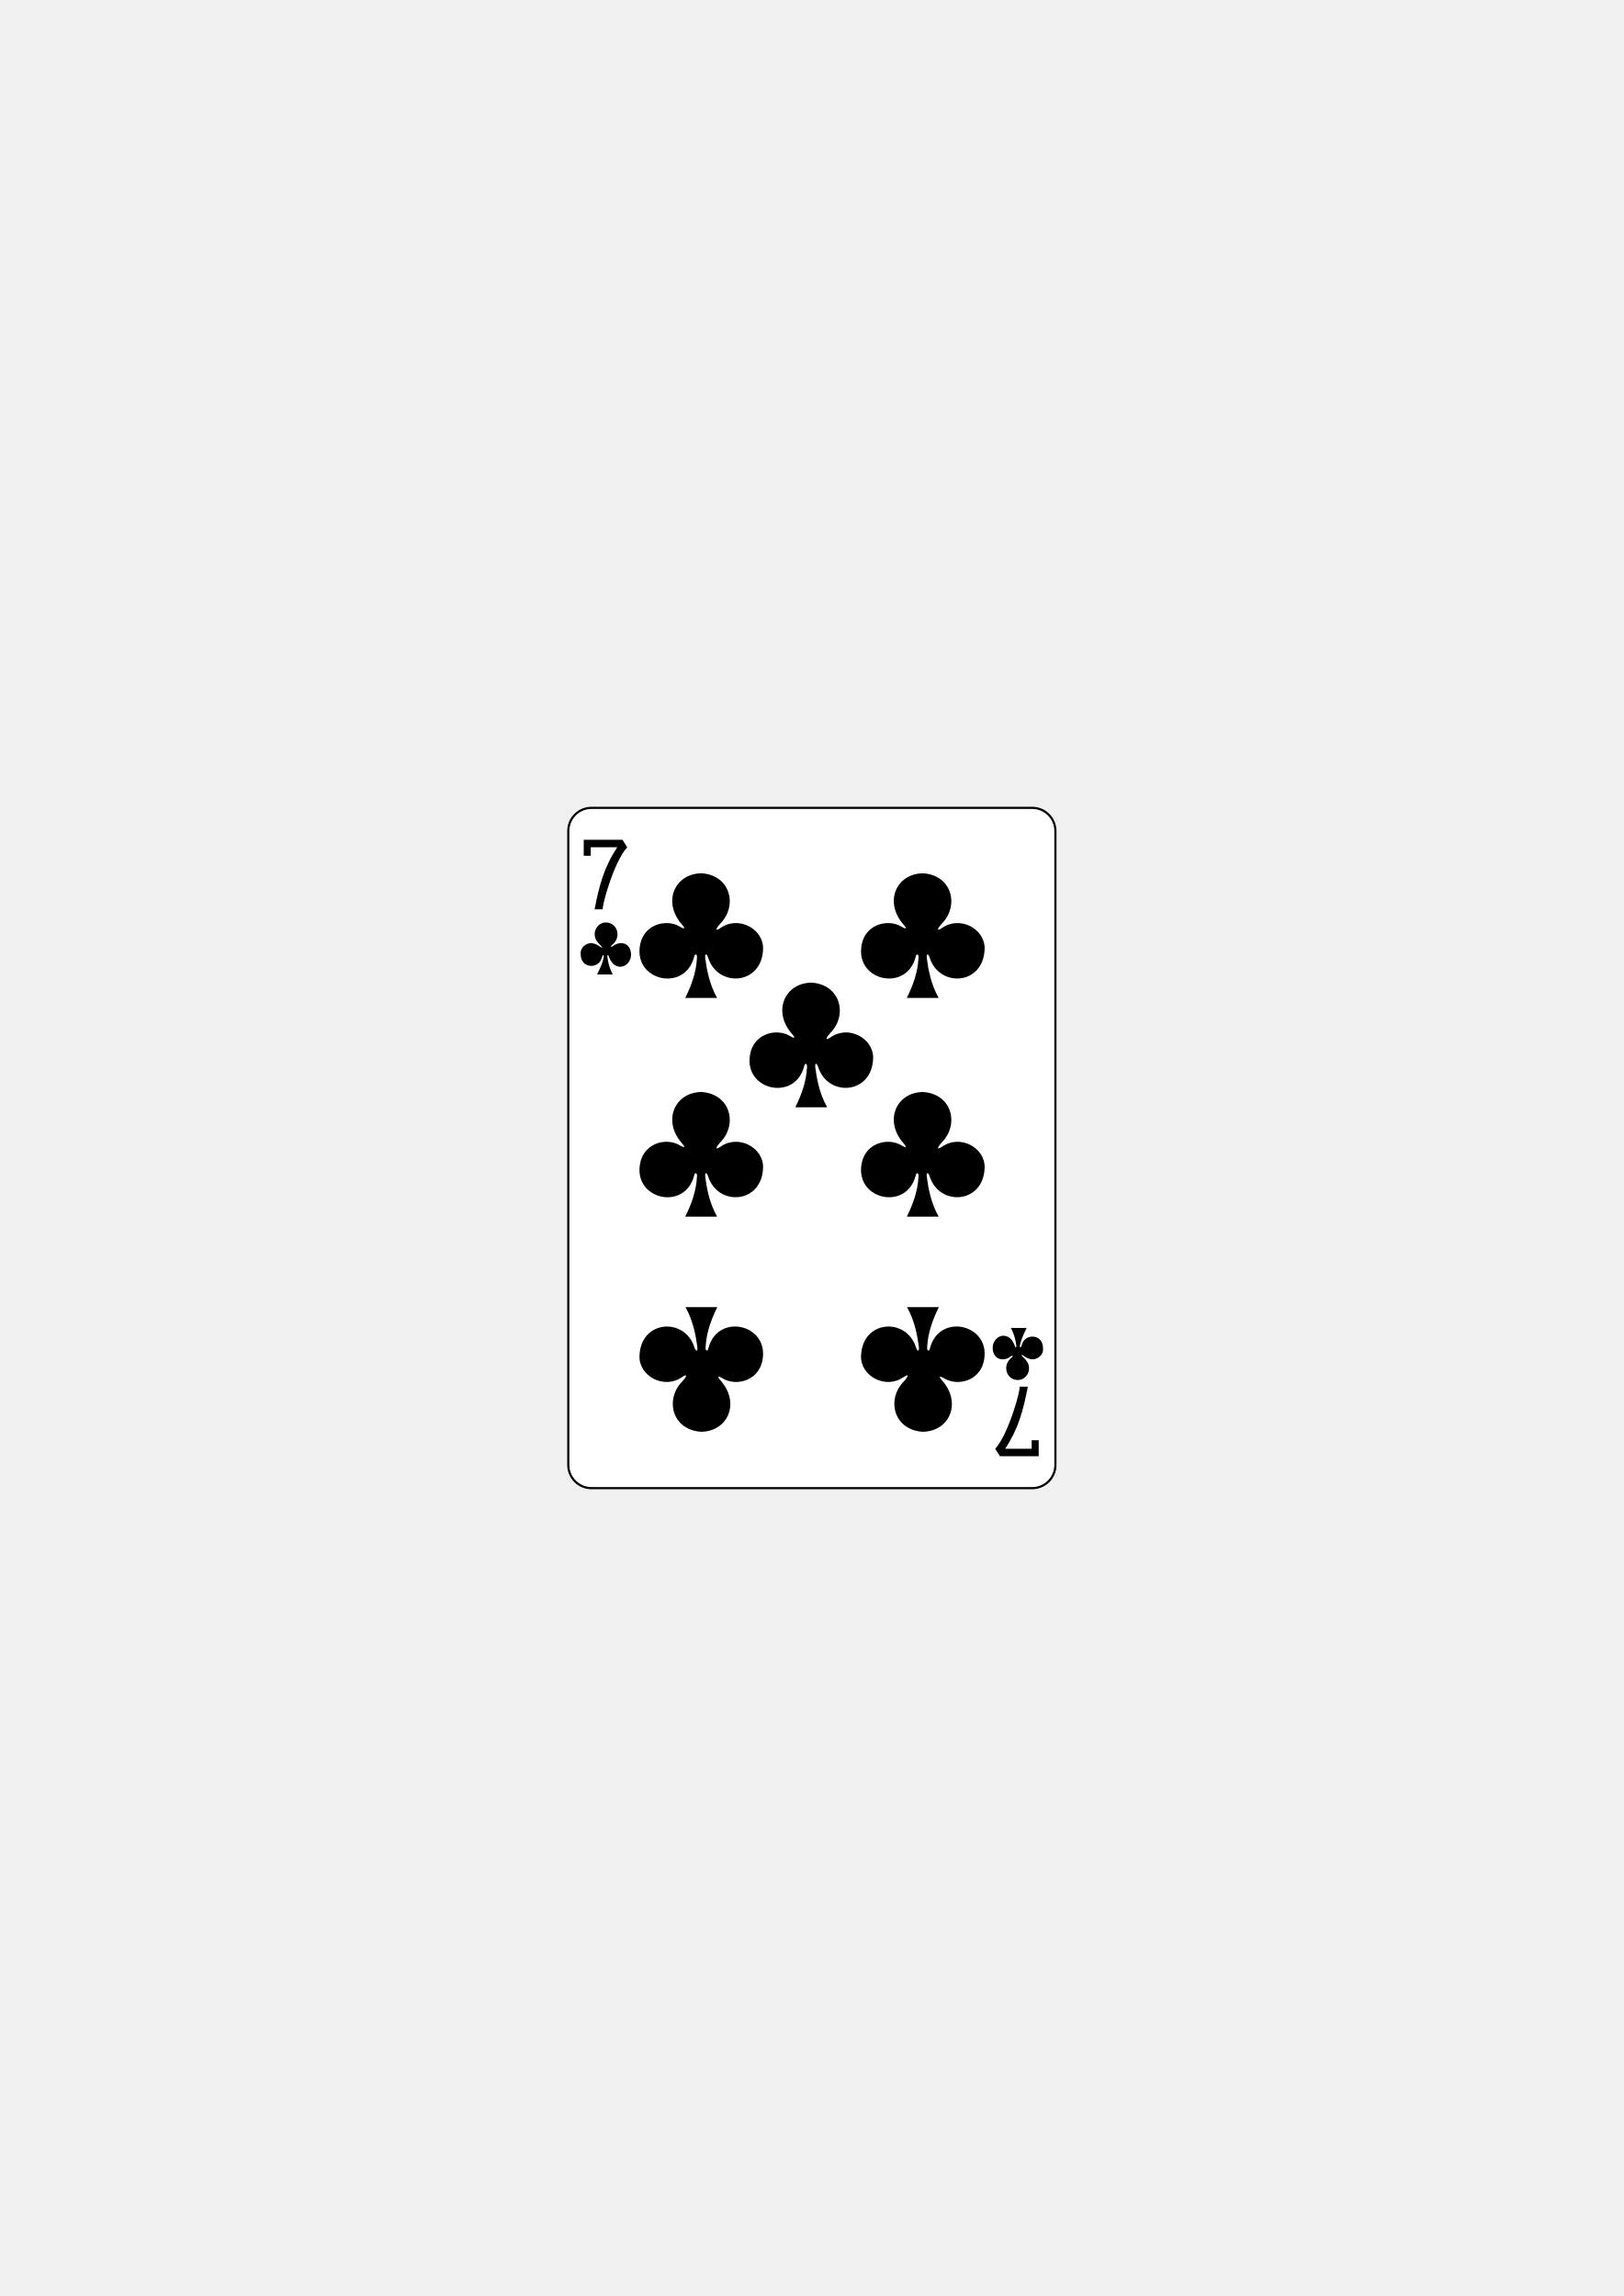
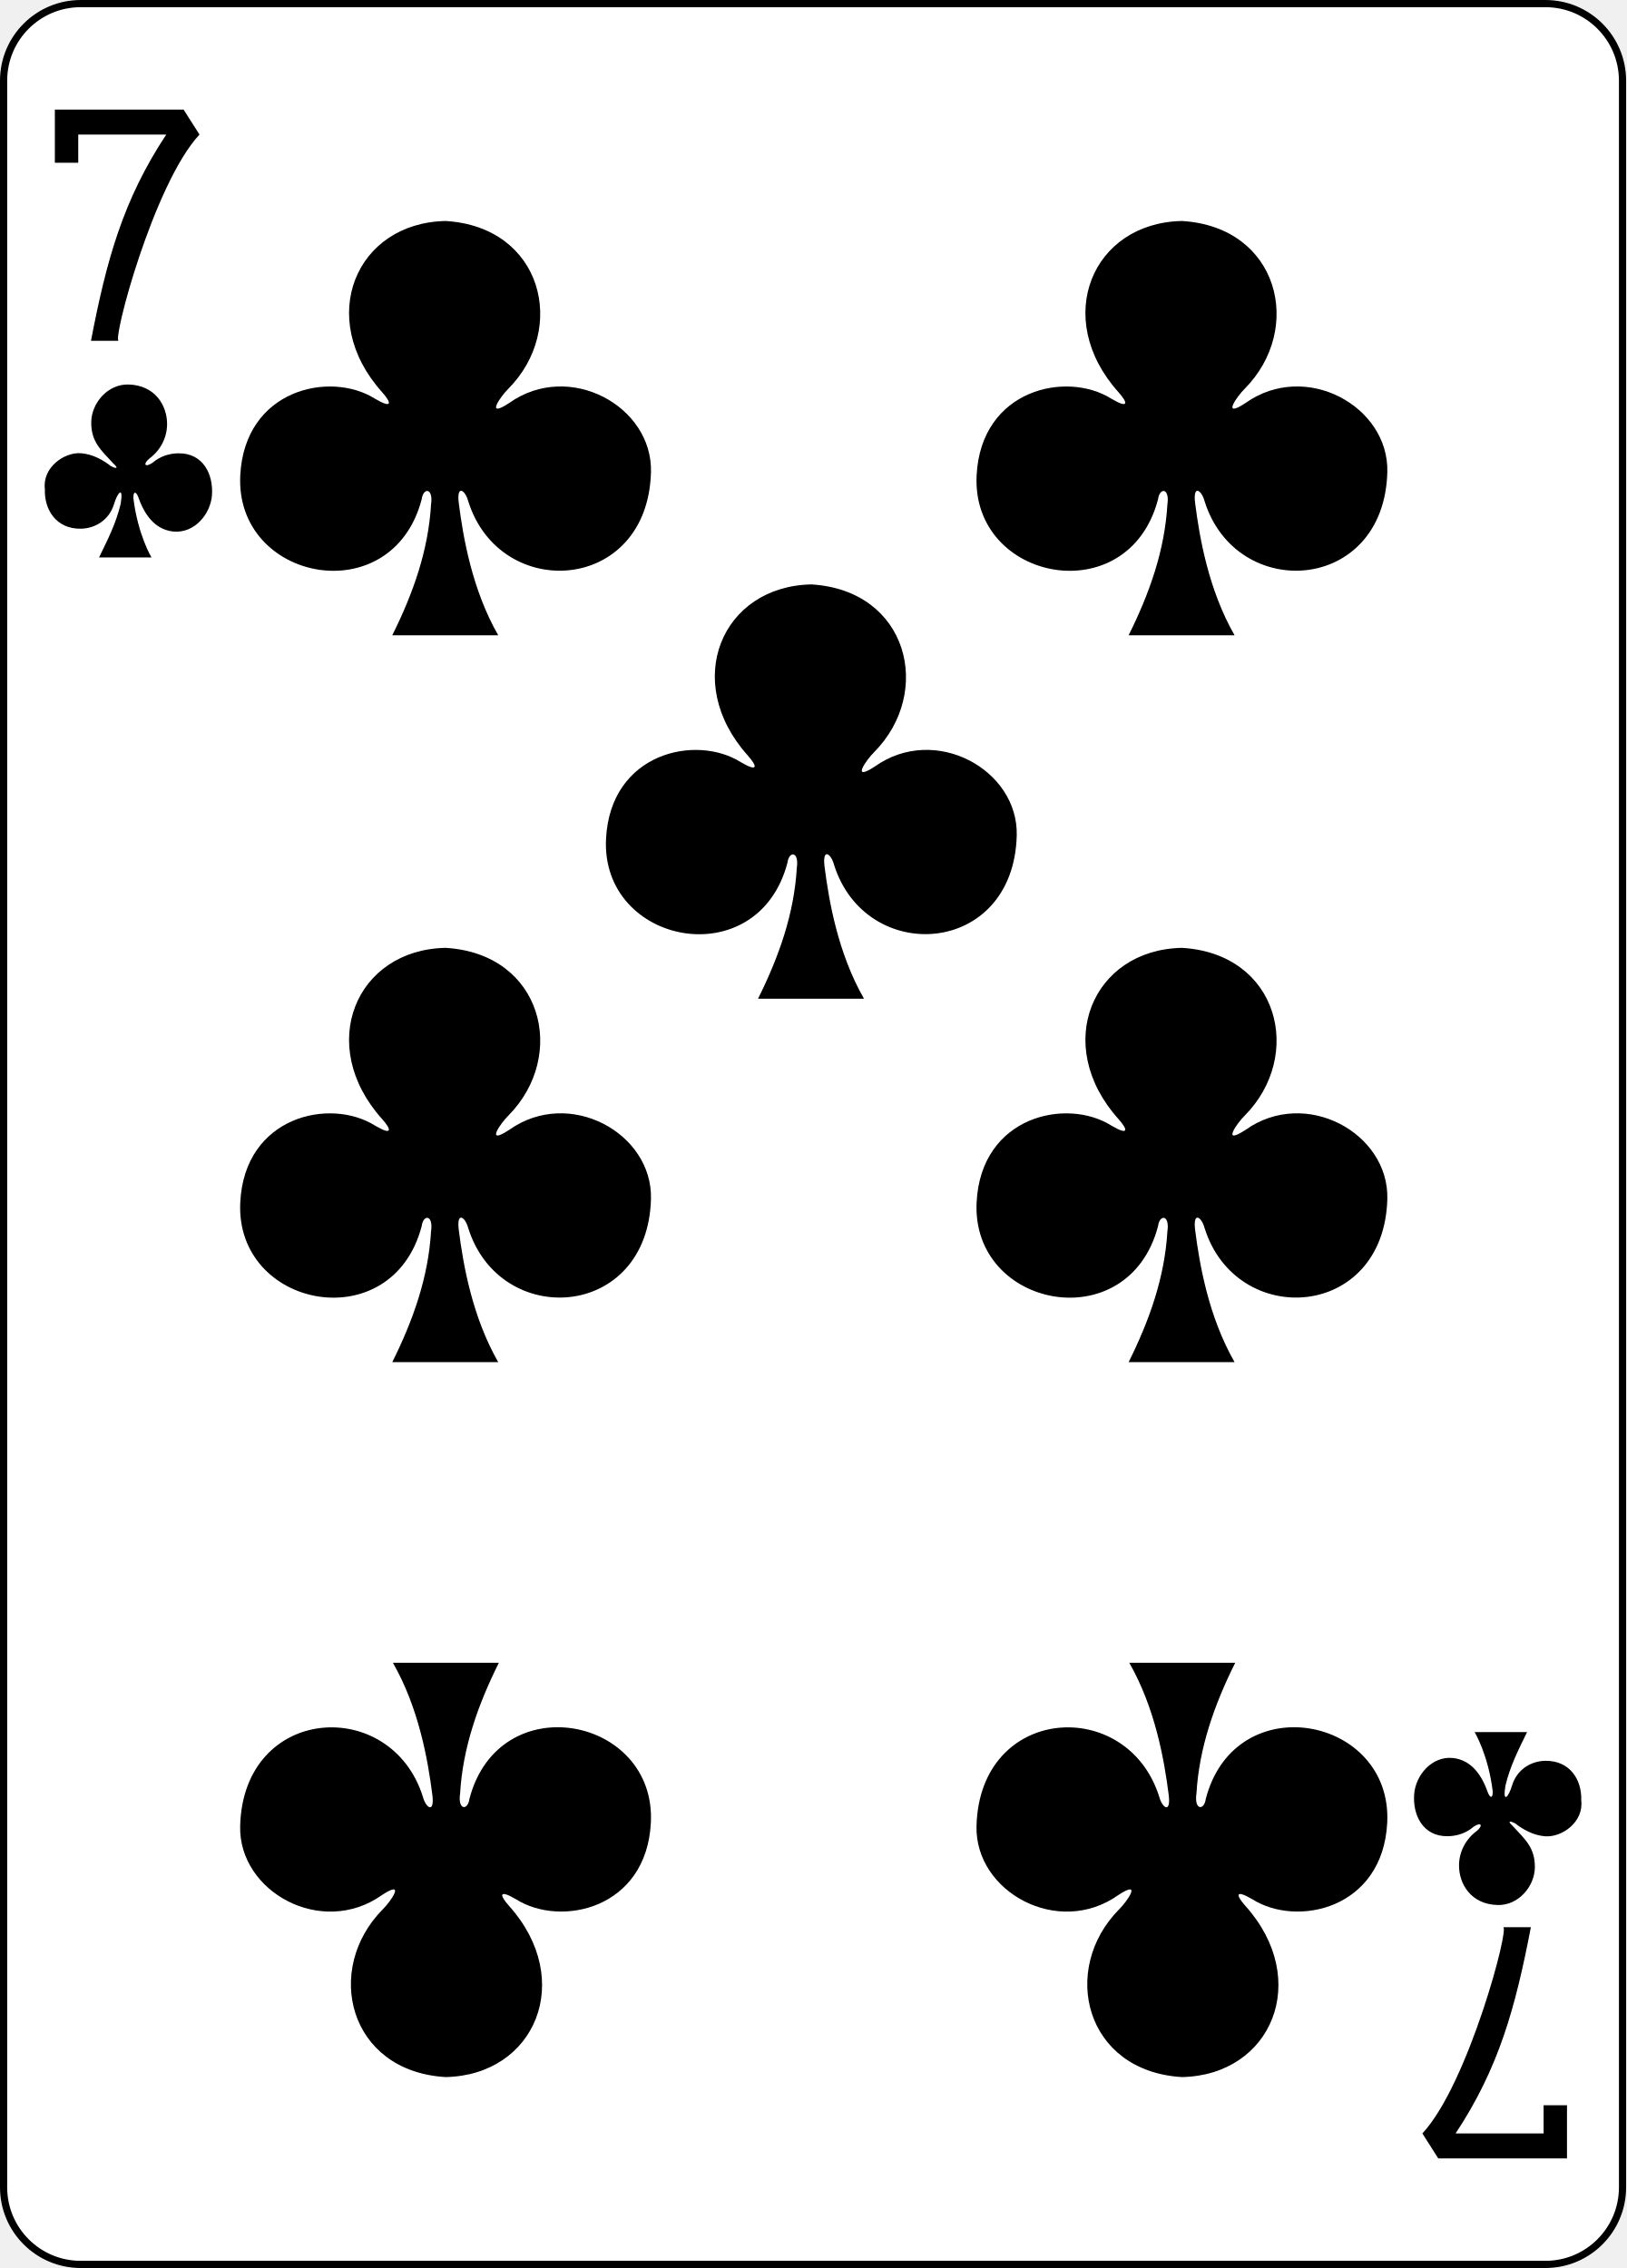
- <svg xmlns="http://www.w3.org/2000/svg" width="744.094" height="1052.362" id="svg4423" version="1.1">
+ <svg xmlns="http://www.w3.org/2000/svg" width="224.218" height="312.801" id="svg4423" version="1.1">
  <defs id="defs4425" />
-   <g id="layer1">
+   <g id="layer1" transform="translate(-259.9381,-369.7806)">
    <g id="g6806" style="display:inline" transform="translate(-1166.017,936.4646)">
      <g style="display:inline" transform="translate(451.7056,-1156.14)" id="g3707">
        <g id="g8407">
          <g transform="translate(-5059.956,3024.952)" style="display:inline" id="g8853-8">
            <rect y="-2435" x="6034.701" height="311.811" width="223.228" id="rect6359-7" style="fill:#ffffff;fill-opacity:1;stroke:#000000;stroke-width:0.99;stroke-miterlimit:3.8;stroke-opacity:1;stroke-dasharray:none;display:inline" rx="10.63" ry="10.63" />
            <g transform="matrix(0.3010621,0,0,0.3010621,5449.582,-1980.882)" id="g8660-4" />
          </g>
        </g>
        <g transform="translate(-0.2938975,-1.695077e-5)" id="g6793">
          <path style="fill:#000000;fill-opacity:1;display:inline" d="m 1984.51,-1353.898 c 7.082,-36.836 14.645,-64.473 34.478,-94.491 l -40.306,0 0,12.921 -10.714,0 0,-24.35 58.972,0 7.269,11.429 c -21.064,22.576 -40.351,95.556 -36.934,94.491 z" id="path7110-2" transform="matrix(0.3010621,0,0,0.3010621,389.6261,1044.069)" />
          <path id="path7126-7" d="m 2643.988,-627.171 c -7.082,36.836 -14.645,64.473 -34.478,94.491 l 40.306,0 0,-12.921 10.714,0 0,24.35 -58.972,0 -7.269,-11.429 c 21.064,-22.576 40.351,-95.556 36.934,-94.491 z" style="fill:#000000;fill-opacity:1;display:inline" transform="matrix(0.3010621,0,0,0.3010621,389.6261,1044.069)" />
          <path id="path3319" d="m 1130.163,677.076 c 2.879,-5.776 4.976,-11.701 5.348,-18.037 0.342,-2.332 -1.075,-2.371 -1.288,-0.729 -4.076,15.593 -25.763,11.37 -25.017,-3.296 0.605,-11.895 12.419,-14.454 18.582,-10.565 2.434,1.433 2.296,0.575 0.968,-0.912 -9.155,-10.211 -3.61,-23.362 8.761,-23.602 13.38,0.793 16.851,14.87 8.644,23.148 -1.021,0.995 -3.284,4.191 0.123,1.956 8.287,-5.888 19.787,0.443 19.553,9.521 -0.433,16.739 -20.839,17.987 -25.203,4.006 -0.42,-1.55 -1.629,-2.329 -1.295,0.304 0.605,4.767 1.857,11.953 5.437,18.206 z" style="fill:#000000;fill-opacity:1;display:inline" />
          <path style="fill:#000000;fill-opacity:1;display:inline" d="m 1130.163,777.324 c 2.879,-5.776 4.976,-11.701 5.348,-18.037 0.342,-2.332 -1.075,-2.371 -1.288,-0.729 -4.076,15.593 -25.763,11.37 -25.017,-3.296 0.605,-11.895 12.419,-14.454 18.582,-10.565 2.434,1.433 2.296,0.575 0.968,-0.912 -9.155,-10.211 -3.61,-23.362 8.761,-23.602 13.38,0.793 16.851,14.87 8.644,23.148 -1.021,0.995 -3.284,4.191 0.123,1.956 8.287,-5.888 19.787,0.443 19.553,9.521 -0.433,16.739 -20.839,17.987 -25.203,4.006 -0.42,-1.55 -1.629,-2.329 -1.295,0.304 0.605,4.767 1.857,11.953 5.437,18.206 z" id="path3321" />
          <path id="path3323" d="m 1028.63,777.324 c 2.879,-5.776 4.976,-11.701 5.348,-18.037 0.342,-2.332 -1.075,-2.371 -1.288,-0.729 -4.076,15.593 -25.763,11.37 -25.017,-3.296 0.605,-11.895 12.419,-14.454 18.582,-10.565 2.434,1.433 2.296,0.575 0.968,-0.912 -9.155,-10.211 -3.61,-23.362 8.761,-23.602 13.38,0.793 16.851,14.87 8.644,23.148 -1.021,0.995 -3.284,4.191 0.123,1.956 8.287,-5.888 19.787,0.443 19.553,9.521 -0.433,16.739 -20.839,17.987 -25.203,4.006 -0.42,-1.55 -1.629,-2.329 -1.295,0.304 0.605,4.767 1.857,11.953 5.437,18.206 z" style="fill:#000000;fill-opacity:1;display:inline" />
          <path style="fill:#000000;fill-opacity:1;display:inline" d="m 1079.064,727.2 c 2.879,-5.776 4.976,-11.701 5.348,-18.037 0.342,-2.332 -1.075,-2.371 -1.288,-0.729 -4.076,15.593 -25.763,11.37 -25.017,-3.296 0.605,-11.895 12.419,-14.454 18.582,-10.565 2.434,1.433 2.296,0.575 0.968,-0.912 -9.155,-10.211 -3.61,-23.362 8.761,-23.602 13.38,0.793 16.851,14.87 8.644,23.148 -1.021,0.995 -3.284,4.191 0.123,1.956 8.287,-5.888 19.787,0.443 19.553,9.521 -0.433,16.739 -20.839,17.987 -25.203,4.006 -0.42,-1.55 -1.629,-2.329 -1.295,0.304 0.605,4.767 1.857,11.953 5.437,18.206 z" id="path3325" />
          <path id="path3327" d="m 1028.63,677.076 c 2.879,-5.776 4.976,-11.701 5.348,-18.037 0.342,-2.332 -1.075,-2.371 -1.288,-0.729 -4.076,15.593 -25.763,11.37 -25.017,-3.296 0.605,-11.895 12.419,-14.454 18.582,-10.565 2.434,1.433 2.296,0.575 0.968,-0.912 -9.155,-10.211 -3.61,-23.362 8.761,-23.602 13.38,0.793 16.851,14.87 8.644,23.148 -1.021,0.995 -3.284,4.191 0.123,1.956 8.287,-5.888 19.787,0.443 19.553,9.521 -0.433,16.739 -20.839,17.987 -25.203,4.006 -0.42,-1.55 -1.629,-2.329 -1.295,0.304 0.605,4.767 1.857,11.953 5.437,18.206 z" style="fill:#000000;fill-opacity:1;display:inline" />
          <path id="path3381" d="m 1144.865,818.782 c -2.879,5.776 -4.976,11.701 -5.348,18.037 -0.342,2.332 1.075,2.371 1.288,0.729 4.076,-15.593 25.763,-11.37 25.017,3.297 -0.605,11.895 -12.419,14.454 -18.582,10.565 -2.434,-1.433 -2.296,-0.575 -0.968,0.912 9.155,10.211 3.61,23.362 -8.761,23.602 -13.38,-0.793 -16.851,-14.87 -8.644,-23.148 1.021,-0.995 3.284,-4.191 -0.123,-1.956 -8.287,5.888 -19.787,-0.443 -19.553,-9.521 0.433,-16.739 20.839,-17.987 25.203,-4.006 0.42,1.55 1.629,2.329 1.295,-0.304 -0.605,-4.767 -1.857,-11.953 -5.437,-18.206 z" style="fill:#000000;fill-opacity:1;display:inline" />
          <path style="fill:#000000;fill-opacity:1;display:inline" d="m 1043.332,818.782 c -2.879,5.776 -4.976,11.701 -5.348,18.037 -0.342,2.332 1.075,2.371 1.288,0.729 4.076,-15.593 25.763,-11.37 25.017,3.297 -0.605,11.895 -12.419,14.454 -18.582,10.565 -2.434,-1.433 -2.296,-0.575 -0.968,0.912 9.155,10.211 3.61,23.362 -8.761,23.602 -13.38,-0.793 -16.851,-14.87 -8.644,-23.148 1.021,-0.995 3.284,-4.191 -0.123,-1.956 -8.287,5.888 -19.787,-0.443 -19.553,-9.521 0.433,-16.739 20.839,-17.987 25.203,-4.006 0.42,1.55 1.629,2.329 1.295,-0.304 -0.605,-4.767 -1.857,-11.953 -5.437,-18.206 z" id="path3383" />
          <path id="path3470" d="m 988.2,666.339 c 1.192,-2.445 2.352,-4.721 2.984,-7.401 0.419,-2.528 -0.438,-1.589 -0.925,0.068 -0.721,2.297 -2.723,3.344 -4.58,3.369 -3.371,0.045 -5.053,-2.604 -4.948,-5.454 -0.368,-2.999 2.671,-5.12 4.962,-4.957 1.722,0.123 3.224,1.052 4.133,1.775 0.596,0.315 1.234,0.455 0.345,-0.358 -1.678,-1.833 -3.077,-2.964 -3.046,-5.711 0.029,-2.579 2.233,-5.268 5.155,-5.184 3.651,0.105 5.312,2.89 5.303,5.481 -0.01,1.888 -0.954,3.626 -2.411,4.703 -0.944,0.766 -0.679,1.34 0.398,0.615 1.035,-0.892 2.267,-1.283 3.545,-1.31 3.49,-0.055 4.855,2.961 4.655,5.764 -0.187,2.626 -2.423,5.328 -5.369,5.022 -2.631,-0.301 -4.013,-2.51 -4.805,-4.777 -0.262,-0.695 -0.676,-0.883 -0.664,0.153 0.608,5.057 2.492,8.204 2.505,8.202 z" style="fill:#000000;fill-opacity:1;display:inline" />
          <path style="fill:#000000;fill-opacity:1;display:inline" d="m 1185.105,828.342 c -1.192,2.445 -2.352,4.721 -2.984,7.401 -0.419,2.528 0.438,1.589 0.925,-0.068 0.721,-2.297 2.723,-3.344 4.58,-3.369 3.371,-0.045 5.053,2.604 4.948,5.454 0.368,2.999 -2.671,5.12 -4.962,4.957 -1.722,-0.123 -3.224,-1.052 -4.133,-1.775 -0.596,-0.315 -1.234,-0.455 -0.345,0.358 1.678,1.833 3.077,2.964 3.046,5.711 -0.029,2.579 -2.233,5.268 -5.155,5.184 -3.651,-0.105 -5.312,-2.89 -5.303,-5.481 0.01,-1.888 0.954,-3.626 2.411,-4.703 0.944,-0.766 0.679,-1.34 -0.398,-0.615 -1.035,0.892 -2.267,1.283 -3.545,1.31 -3.49,0.055 -4.855,-2.961 -4.655,-5.764 0.187,-2.626 2.423,-5.328 5.369,-5.022 2.631,0.301 4.013,2.51 4.805,4.777 0.262,0.695 0.676,0.883 0.664,-0.153 -0.608,-5.057 -2.492,-8.204 -2.505,-8.202 z" id="path3494" />
        </g>
      </g>
    </g>
  </g>
</svg>
